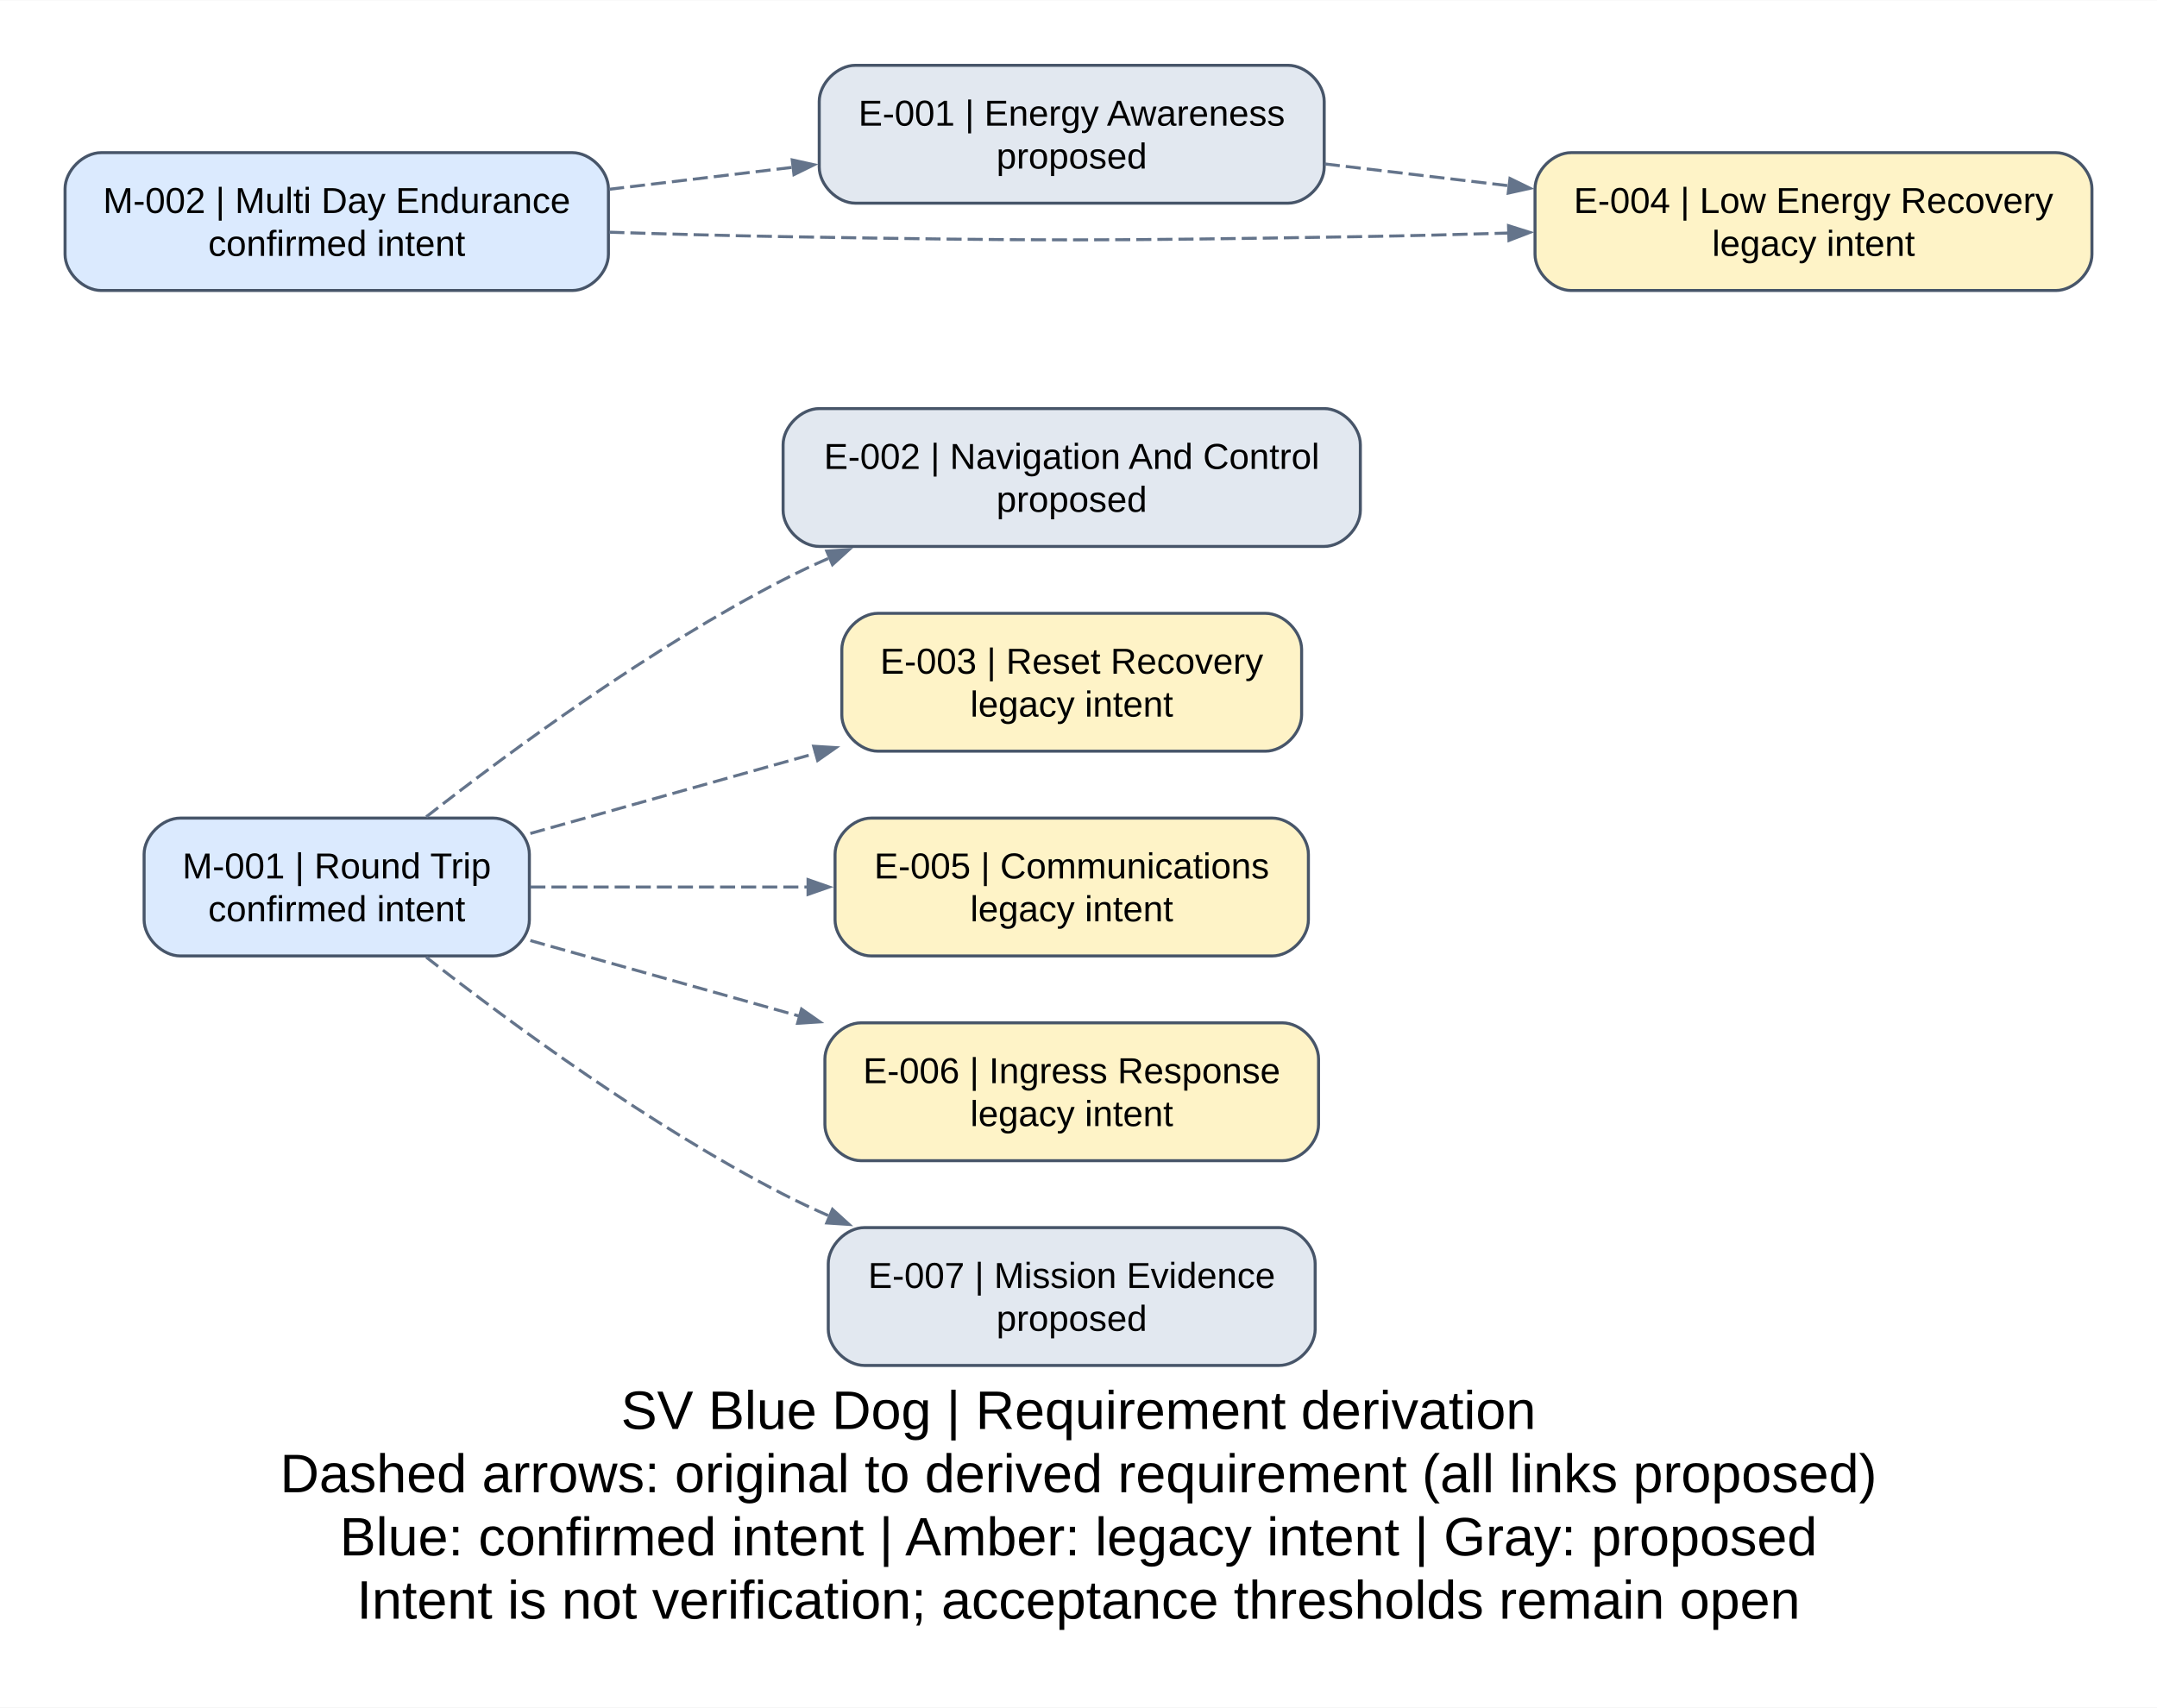
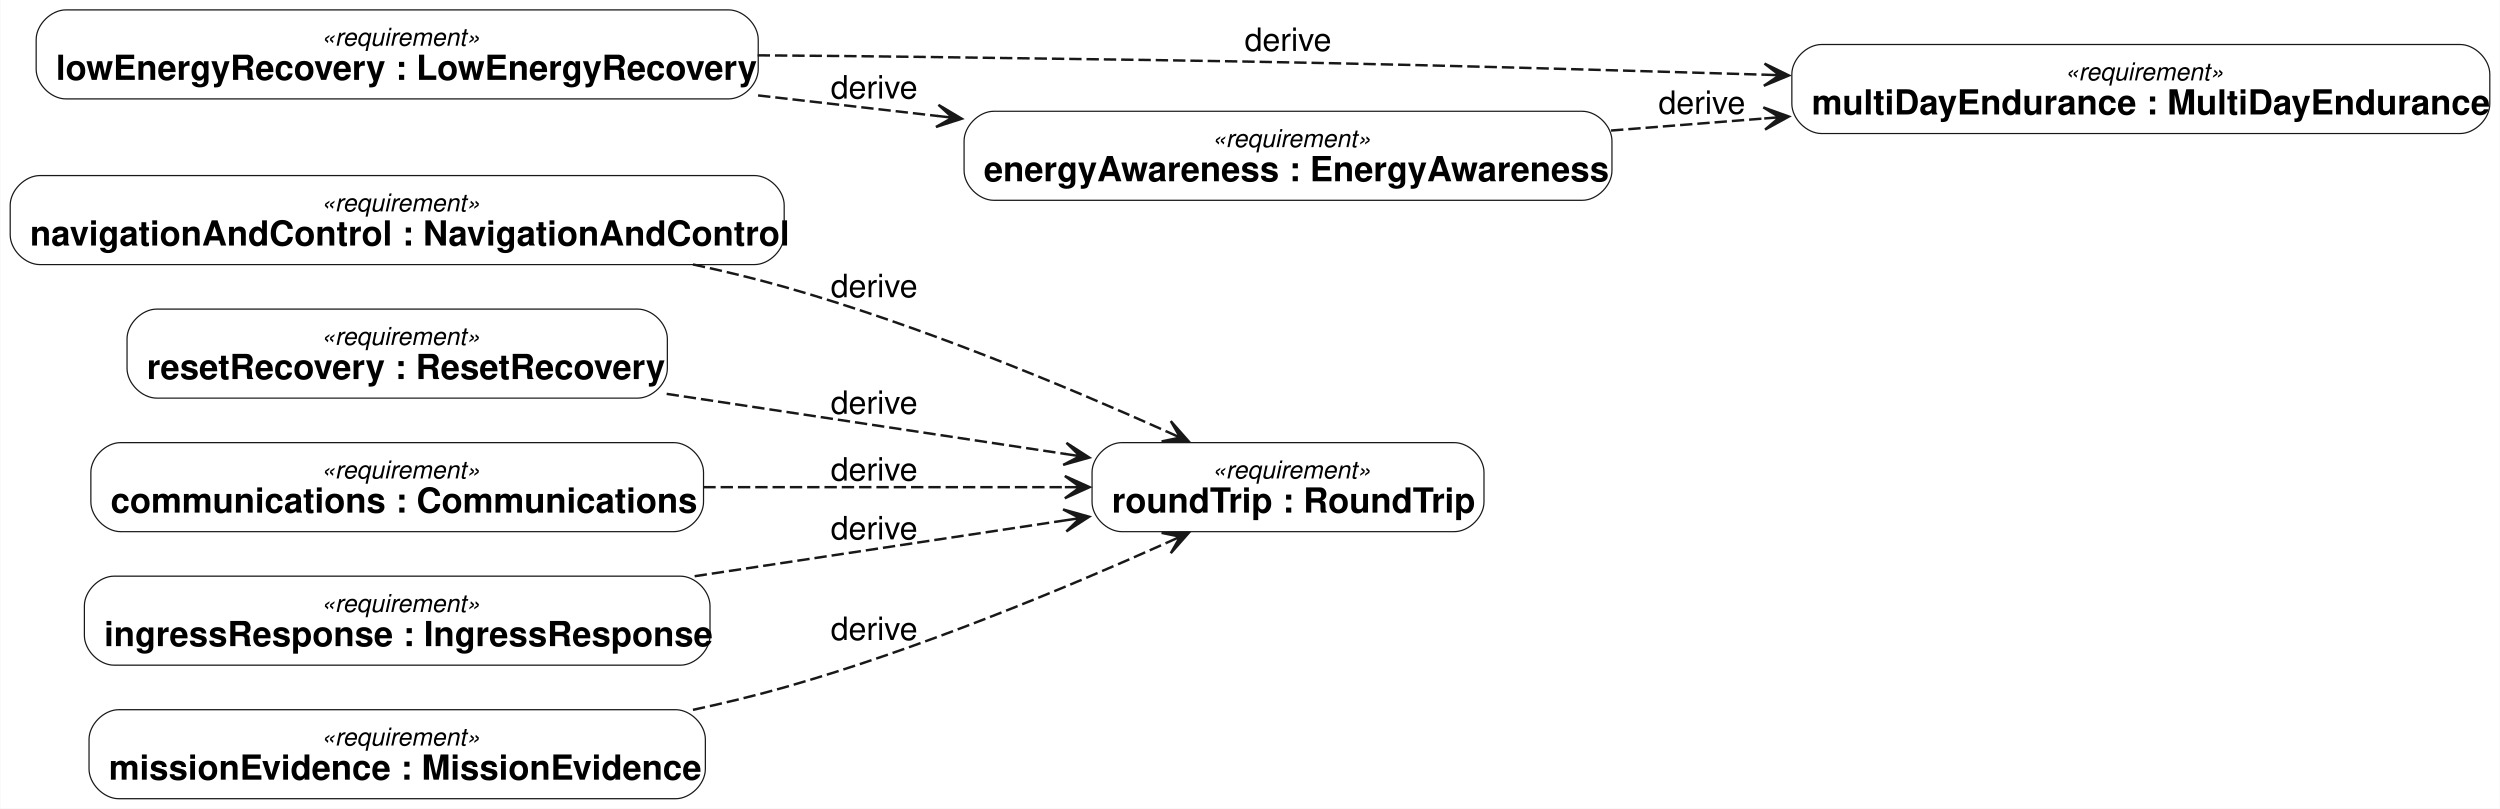
- <svg xmlns="http://www.w3.org/2000/svg" xmlns:xlink="http://www.w3.org/1999/xlink" width="716pt" height="567pt" viewBox="0.00 0.00 716.21 566.98">
-   <g id="graph0" class="graph" transform="scale(1 1) rotate(0) translate(21.6 545.38)">
-     <polygon fill="white" stroke="none" points="-21.6,21.6 -21.6,-545.38 694.61,-545.38 694.61,21.6 -21.6,21.6" />
-     <text text-anchor="middle" x="336.5" y="-70.9" font-family="Arial" font-size="18.00">SV Blue Dog | Requirement derivation</text>
-     <text text-anchor="middle" x="336.5" y="-49.9" font-family="Arial" font-size="18.00">Dashed arrows: original to derived requirement (all links proposed)</text>
-     <text text-anchor="middle" x="336.5" y="-28.9" font-family="Arial" font-size="18.00">Blue: confirmed intent | Amber: legacy intent | Gray: proposed</text>
-     <text text-anchor="middle" x="336.5" y="-7.9" font-family="Arial" font-size="18.00">Intent is not verification; acceptance thresholds remain open</text>
+ <svg xmlns="http://www.w3.org/2000/svg" width="1011pt" height="327pt" viewBox="0.00 0.00 1010.75 327.00">
+   <g id="graph0" class="graph" transform="scale(1 1) rotate(0) translate(4 323)">
+     <polygon fill="white" stroke="none" points="-4,4 -4,-323 1006.75,-323 1006.75,4 -4,4" />
    <g id="node1" class="node">
-       <path fill="#dbeafe" stroke="#475569" d="M142.17,-273.78C142.17,-273.78 38.25,-273.78 38.25,-273.78 32.25,-273.78 26.25,-267.78 26.25,-261.78 26.25,-261.78 26.25,-240 26.25,-240 26.25,-234 32.25,-228 38.25,-228 38.25,-228 142.17,-228 142.17,-228 148.17,-228 154.17,-234 154.17,-240 154.17,-240 154.17,-261.78 154.17,-261.78 154.17,-267.78 148.17,-273.78 142.17,-273.78" />
-       <text text-anchor="middle" x="90.21" y="-253.74" font-family="Arial" font-size="12.00">M-001 | Round Trip</text>
-       <text text-anchor="middle" x="90.21" y="-239.49" font-family="Arial" font-size="12.00">confirmed intent</text>
+       <path fill="white" stroke="#181818" stroke-width="0.5" d="M584,-144C584,-144 449.5,-144 449.5,-144 443.5,-144 437.5,-138 437.5,-132 437.5,-132 437.5,-120 437.5,-120 437.5,-114 443.5,-108 449.5,-108 449.5,-108 584,-108 584,-108 590,-108 596,-114 596,-120 596,-120 596,-132 596,-132 596,-138 590,-144 584,-144" />
+       <text text-anchor="start" x="486" y="-129.5" font-family="Helvetica,sans-Serif" font-style="italic" font-size="10.00">«requirement»</text>
+       <text text-anchor="start" x="445.5" y="-115.7" font-family="Helvetica,sans-Serif" font-weight="bold" font-size="14.00">roundTrip : RoundTrip</text>
+     </g>
+     <g id="node2" class="node">
+       <path fill="white" stroke="#181818" stroke-width="0.5" d="M990.75,-305C990.75,-305 732.5,-305 732.5,-305 726.5,-305 720.5,-299 720.5,-293 720.5,-293 720.5,-281 720.5,-281 720.5,-275 726.5,-269 732.5,-269 732.5,-269 990.75,-269 990.75,-269 996.75,-269 1002.75,-275 1002.75,-281 1002.75,-281 1002.75,-293 1002.75,-293 1002.75,-299 996.75,-305 990.75,-305" />
+       <text text-anchor="start" x="830.88" y="-290.5" font-family="Helvetica,sans-Serif" font-style="italic" font-size="10.00">«requirement»</text>
+       <text text-anchor="start" x="728.5" y="-276.7" font-family="Helvetica,sans-Serif" font-weight="bold" font-size="14.00">multiDayEndurance : MultiDayEndurance</text>
+     </g>
+     <g id="node3" class="node">
+       <path fill="white" stroke="#181818" stroke-width="0.5" d="M635.75,-278C635.75,-278 397.75,-278 397.75,-278 391.75,-278 385.75,-272 385.75,-266 385.75,-266 385.75,-254 385.75,-254 385.75,-248 391.75,-242 397.75,-242 397.75,-242 635.75,-242 635.75,-242 641.75,-242 647.75,-248 647.75,-254 647.75,-254 647.75,-266 647.75,-266 647.75,-272 641.75,-278 635.75,-278" />
+       <text text-anchor="start" x="486" y="-263.5" font-family="Helvetica,sans-Serif" font-style="italic" font-size="10.00">«requirement»</text>
+       <text text-anchor="start" x="393.75" y="-249.7" font-family="Helvetica,sans-Serif" font-weight="bold" font-size="14.00">energyAwareness : EnergyAwareness</text>
+     </g>
+     <g id="edge6" class="edge">
+       <path fill="none" stroke="#181818" stroke-dasharray="5,2" d="M647.38,-270.21C667.63,-271.8 688.71,-273.46 709.4,-275.09" />
+       <polygon fill="#181818" stroke="#181818" points="719.29,-275.87 708.97,-279.57 715.52,-275.57 709.32,-275.09 709.32,-275.09 709.32,-275.09 715.52,-275.57 709.68,-270.6 719.29,-275.87" />
+       <text text-anchor="middle" x="684.12" y="-276.96" font-family="Helvetica,sans-Serif" font-size="13.00">derive</text>
    </g>
    <g id="node4" class="node">
-       <path fill="#e2e8f0" stroke="#475569" d="M418.09,-409.78C418.09,-409.78 250.42,-409.78 250.42,-409.78 244.42,-409.78 238.42,-403.78 238.42,-397.78 238.42,-397.78 238.42,-376 238.42,-376 238.42,-370 244.42,-364 250.42,-364 250.42,-364 418.09,-364 418.09,-364 424.09,-364 430.09,-370 430.09,-376 430.09,-376 430.09,-397.78 430.09,-397.78 430.09,-403.78 424.09,-409.78 418.09,-409.78" />
-       <text text-anchor="middle" x="334.25" y="-389.74" font-family="Arial" font-size="12.00">E-002 | Navigation And Control</text>
-       <text text-anchor="middle" x="334.25" y="-375.49" font-family="Arial" font-size="12.00">proposed</text>
+       <path fill="white" stroke="#181818" stroke-width="0.5" d="M301,-252C301,-252 12,-252 12,-252 6,-252 0,-246 0,-240 0,-240 0,-228 0,-228 0,-222 6,-216 12,-216 12,-216 301,-216 301,-216 307,-216 313,-222 313,-228 313,-228 313,-240 313,-240 313,-246 307,-252 301,-252" />
+       <text text-anchor="start" x="125.75" y="-237.5" font-family="Helvetica,sans-Serif" font-style="italic" font-size="10.00">«requirement»</text>
+       <text text-anchor="start" x="8" y="-223.7" font-family="Helvetica,sans-Serif" font-weight="bold" font-size="14.00">navigationAndControl : NavigationAndControl</text>
    </g>
    <g id="edge1" class="edge">
-       <g id="a_edge1">
-         <a xlink:title="PROPOSED: Autonomous completion of the route needs observations, guidance, and actuation.">
-           <path fill="none" stroke="#64748b" stroke-dasharray="5,2" d="M119.93,-274.2C148.61,-296.62 194.6,-330.35 238.42,-352.89 243.38,-355.44 248.58,-357.89 253.88,-360.21" />
-           <polygon fill="#64748b" stroke="#64748b" points="252.91,-362.46 260.31,-362.94 254.82,-357.95 252.91,-362.46" />
-         </a>
-       </g>
+       <path fill="none" stroke="#181818" stroke-dasharray="5,2" d="M276.1,-216.06C288.64,-213.37 301.14,-210.36 313,-207 367.35,-191.61 427.13,-166.69 467.6,-148.55" />
+       <polygon fill="#181818" stroke="#181818" points="476.6,-144.48 469.35,-152.7 473.16,-146.03 467.49,-148.6 467.49,-148.6 467.49,-148.6 473.16,-146.03 465.64,-144.5 476.6,-144.48" />
+       <text text-anchor="middle" x="349.38" y="-202.81" font-family="Helvetica,sans-Serif" font-size="13.00">derive</text>
    </g>
    <g id="node5" class="node">
-       <path fill="#fef3c7" stroke="#475569" d="M398.59,-341.78C398.59,-341.78 269.92,-341.78 269.92,-341.78 263.92,-341.78 257.92,-335.78 257.92,-329.78 257.92,-329.78 257.92,-308 257.92,-308 257.92,-302 263.92,-296 269.92,-296 269.92,-296 398.59,-296 398.59,-296 404.59,-296 410.59,-302 410.59,-308 410.59,-308 410.59,-329.78 410.59,-329.78 410.59,-335.78 404.59,-341.78 398.59,-341.78" />
-       <text text-anchor="middle" x="334.25" y="-321.74" font-family="Arial" font-size="12.00">E-003 | Reset Recovery</text>
-       <text text-anchor="middle" x="334.25" y="-307.49" font-family="Arial" font-size="12.00">legacy intent</text>
+       <path fill="white" stroke="#181818" stroke-width="0.5" d="M253.75,-198C253.75,-198 59.25,-198 59.25,-198 53.25,-198 47.25,-192 47.25,-186 47.25,-186 47.25,-174 47.25,-174 47.25,-168 53.25,-162 59.25,-162 59.25,-162 253.75,-162 253.75,-162 259.75,-162 265.75,-168 265.75,-174 265.75,-174 265.75,-186 265.75,-186 265.75,-192 259.75,-198 253.75,-198" />
+       <text text-anchor="start" x="125.75" y="-183.5" font-family="Helvetica,sans-Serif" font-style="italic" font-size="10.00">«requirement»</text>
+       <text text-anchor="start" x="55.25" y="-169.7" font-family="Helvetica,sans-Serif" font-weight="bold" font-size="14.00">resetRecovery : ResetRecovery</text>
    </g>
    <g id="edge2" class="edge">
-       <g id="a_edge2">
-         <a xlink:title="PROPOSED: A reset during an autonomous journey must not leave mission behavior undefined.">
-           <path fill="none" stroke="#64748b" stroke-dasharray="5,2" d="M154.49,-268.67C183.54,-276.83 218.39,-286.62 249.58,-295.38" />
-           <polygon fill="#64748b" stroke="#64748b" points="248.56,-297.64 255.97,-297.18 249.89,-292.92 248.56,-297.64" />
-         </a>
-       </g>
+       <path fill="none" stroke="#181818" stroke-dasharray="5,2" d="M265.47,-163.72C317,-155.96 377.9,-146.78 426.72,-139.42" />
+       <polygon fill="#181818" stroke="#181818" points="436.38,-137.96 427.16,-143.9 432.64,-138.53 426.49,-139.45 426.49,-139.45 426.49,-139.45 432.64,-138.53 425.82,-135 436.38,-137.96" />
+       <text text-anchor="middle" x="349.38" y="-155.65" font-family="Helvetica,sans-Serif" font-size="13.00">derive</text>
+     </g>
+     <g id="node6" class="node">
+       <path fill="white" stroke="#181818" stroke-width="0.5" d="M290.5,-319C290.5,-319 22.5,-319 22.5,-319 16.5,-319 10.5,-313 10.5,-307 10.5,-307 10.5,-295 10.5,-295 10.5,-289 16.5,-283 22.5,-283 22.5,-283 290.5,-283 290.5,-283 296.5,-283 302.5,-289 302.5,-295 302.5,-295 302.5,-307 302.5,-307 302.5,-313 296.5,-319 290.5,-319" />
+       <text text-anchor="start" x="125.75" y="-304.5" font-family="Helvetica,sans-Serif" font-style="italic" font-size="10.00">«requirement»</text>
+       <text text-anchor="start" x="18.5" y="-290.7" font-family="Helvetica,sans-Serif" font-weight="bold" font-size="14.00">lowEnergyRecovery : LowEnergyRecovery</text>
+     </g>
+     <g id="edge7" class="edge">
+       <path fill="none" stroke="#181818" stroke-dasharray="5,2" d="M302.27,-300.62C324.21,-300.47 346.58,-300.27 367.75,-300 516.55,-298.09 553.75,-297.38 702.5,-293 704.81,-292.93 707.13,-292.86 709.47,-292.79" />
+       <polygon fill="#181818" stroke="#181818" points="719.3,-292.48 709.45,-297.29 715.52,-292.6 709.31,-292.8 709.31,-292.8 709.31,-292.8 715.52,-292.6 709.17,-288.3 719.3,-292.48" />
+       <text text-anchor="middle" x="516.75" y="-302.4" font-family="Helvetica,sans-Serif" font-size="13.00">derive</text>
+     </g>
+     <g id="edge8" class="edge">
+       <path fill="none" stroke="#181818" stroke-dasharray="5,2" d="M302.44,-284.41C326.42,-281.67 351.25,-278.83 375.13,-276.09" />
+       <polygon fill="#181818" stroke="#181818" points="384.81,-274.99 375.39,-280.59 381.06,-275.42 374.88,-276.12 374.88,-276.12 374.88,-276.12 381.06,-275.42 374.37,-271.65 384.81,-274.99" />
+       <text text-anchor="middle" x="349.38" y="-283.15" font-family="Helvetica,sans-Serif" font-size="13.00">derive</text>
    </g>
    <g id="node7" class="node">
-       <path fill="#fef3c7" stroke="#475569" d="M400.84,-273.78C400.84,-273.78 267.67,-273.78 267.67,-273.78 261.67,-273.78 255.67,-267.78 255.67,-261.78 255.67,-261.78 255.67,-240 255.67,-240 255.67,-234 261.67,-228 267.67,-228 267.67,-228 400.84,-228 400.84,-228 406.84,-228 412.84,-234 412.84,-240 412.84,-240 412.84,-261.78 412.84,-261.78 412.84,-267.78 406.84,-273.78 400.84,-273.78" />
-       <text text-anchor="middle" x="334.25" y="-253.74" font-family="Arial" font-size="12.00">E-005 | Communications</text>
-       <text text-anchor="middle" x="334.25" y="-239.49" font-family="Arial" font-size="12.00">legacy intent</text>
+       <path fill="white" stroke="#181818" stroke-width="0.5" d="M268.38,-144C268.38,-144 44.62,-144 44.62,-144 38.62,-144 32.62,-138 32.62,-132 32.62,-132 32.62,-120 32.62,-120 32.62,-114 38.62,-108 44.62,-108 44.62,-108 268.38,-108 268.38,-108 274.38,-108 280.38,-114 280.38,-120 280.38,-120 280.38,-132 280.38,-132 280.38,-138 274.38,-144 268.38,-144" />
+       <text text-anchor="start" x="125.75" y="-129.5" font-family="Helvetica,sans-Serif" font-style="italic" font-size="10.00">«requirement»</text>
+       <text text-anchor="start" x="40.62" y="-115.7" font-family="Helvetica,sans-Serif" font-weight="bold" font-size="14.00">communications : Communications</text>
    </g>
    <g id="edge3" class="edge">
-       <g id="a_edge3">
-         <a xlink:title="PROPOSED: Mission supervision and recovery need an agreed operator communication policy.">
-           <path fill="none" stroke="#64748b" stroke-dasharray="5,2" d="M154.49,-250.89C182.66,-250.89 216.27,-250.89 246.72,-250.89" />
-           <polygon fill="#64748b" stroke="#64748b" points="246.7,-253.34 253.7,-250.89 246.7,-248.44 246.7,-253.34" />
-         </a>
-       </g>
+       <path fill="none" stroke="#181818" stroke-dasharray="5,2" d="M280.29,-126C328.37,-126 382.48,-126 426.7,-126" />
+       <polygon fill="#181818" stroke="#181818" points="436.5,-126 426.5,-130.5 432.71,-126 426.5,-126 426.5,-126 426.5,-126 432.71,-126 426.5,-121.5 436.5,-126" />
+       <text text-anchor="middle" x="349.38" y="-128.65" font-family="Helvetica,sans-Serif" font-size="13.00">derive</text>
    </g>
    <g id="node8" class="node">
-       <path fill="#fef3c7" stroke="#475569" d="M404.21,-205.78C404.21,-205.78 264.3,-205.78 264.3,-205.78 258.3,-205.78 252.3,-199.78 252.3,-193.78 252.3,-193.78 252.3,-172 252.3,-172 252.3,-166 258.3,-160 264.3,-160 264.3,-160 404.21,-160 404.21,-160 410.21,-160 416.21,-166 416.21,-172 416.21,-172 416.21,-193.78 416.21,-193.78 416.21,-199.78 410.21,-205.78 404.21,-205.78" />
-       <text text-anchor="middle" x="334.25" y="-185.74" font-family="Arial" font-size="12.00">E-006 | Ingress Response</text>
-       <text text-anchor="middle" x="334.25" y="-171.49" font-family="Arial" font-size="12.00">legacy intent</text>
+       <path fill="white" stroke="#181818" stroke-width="0.5" d="M271,-90C271,-90 42,-90 42,-90 36,-90 30,-84 30,-78 30,-78 30,-66 30,-66 30,-60 36,-54 42,-54 42,-54 271,-54 271,-54 277,-54 283,-60 283,-66 283,-66 283,-78 283,-78 283,-84 277,-90 271,-90" />
+       <text text-anchor="start" x="125.75" y="-75.5" font-family="Helvetica,sans-Serif" font-style="italic" font-size="10.00">«requirement»</text>
+       <text text-anchor="start" x="38" y="-61.7" font-family="Helvetica,sans-Serif" font-weight="bold" font-size="14.00">ingressResponse : IngressResponse</text>
    </g>
    <g id="edge4" class="edge">
-       <g id="a_edge4">
-         <a xlink:title="PROPOSED: Recovering the boat after the journey motivates a defined response to small leaks.">
-           <path fill="none" stroke="#64748b" stroke-dasharray="5,2" d="M154.49,-233.11C181.88,-225.42 214.42,-216.28 244.18,-207.91" />
-           <polygon fill="#64748b" stroke="#64748b" points="244.55,-210.35 250.63,-206.1 243.23,-205.64 244.55,-210.35" />
-         </a>
-       </g>
+       <path fill="none" stroke="#181818" stroke-dasharray="5,2" d="M276.79,-89.98C325.68,-97.35 381.29,-105.73 426.56,-112.56" />
+       <polygon fill="#181818" stroke="#181818" points="436.33,-114.03 425.77,-116.99 432.59,-113.46 426.44,-112.54 426.44,-112.54 426.44,-112.54 432.59,-113.46 427.11,-108.09 436.33,-114.03" />
+       <text text-anchor="middle" x="349.38" y="-104.88" font-family="Helvetica,sans-Serif" font-size="13.00">derive</text>
    </g>
    <g id="node9" class="node">
-       <path fill="#e2e8f0" stroke="#475569" d="M403.09,-137.78C403.09,-137.78 265.42,-137.78 265.42,-137.78 259.42,-137.78 253.42,-131.78 253.42,-125.78 253.42,-125.78 253.42,-104 253.42,-104 253.42,-98 259.42,-92 265.42,-92 265.42,-92 403.09,-92 403.09,-92 409.09,-92 415.09,-98 415.09,-104 415.09,-104 415.09,-125.78 415.09,-125.78 415.09,-131.78 409.09,-137.78 403.09,-137.78" />
-       <text text-anchor="middle" x="334.25" y="-117.74" font-family="Arial" font-size="12.00">E-007 | Mission Evidence</text>
-       <text text-anchor="middle" x="334.25" y="-103.49" font-family="Arial" font-size="12.00">proposed</text>
+       <path fill="white" stroke="#181818" stroke-width="0.5" d="M269.12,-36C269.12,-36 43.88,-36 43.88,-36 37.88,-36 31.88,-30 31.88,-24 31.88,-24 31.88,-12 31.88,-12 31.88,-6 37.88,0 43.88,0 43.88,0 269.12,0 269.12,0 275.12,0 281.12,-6 281.12,-12 281.12,-12 281.12,-24 281.12,-24 281.12,-30 275.12,-36 269.12,-36" />
+       <text text-anchor="start" x="125.75" y="-21.5" font-family="Helvetica,sans-Serif" font-style="italic" font-size="10.00">«requirement»</text>
+       <text text-anchor="start" x="39.88" y="-7.7" font-family="Helvetica,sans-Serif" font-weight="bold" font-size="14.00">missionEvidence : MissionEvidence</text>
    </g>
    <g id="edge5" class="edge">
-       <g id="a_edge5">
-         <a xlink:title="PROPOSED: Assessing route completion and learning from the mission requires recorded evidence.">
-           <path fill="none" stroke="#64748b" stroke-dasharray="5,2" d="M119.93,-227.58C148.61,-205.16 194.6,-171.43 238.42,-148.89 243.38,-146.34 248.58,-143.89 253.88,-141.57" />
-           <polygon fill="#64748b" stroke="#64748b" points="254.82,-143.83 260.31,-138.84 252.91,-139.32 254.82,-143.83" />
-         </a>
-       </g>
-     </g>
-     <g id="node2" class="node">
-       <path fill="#dbeafe" stroke="#475569" d="M168.42,-494.78C168.42,-494.78 12,-494.78 12,-494.78 6,-494.78 0,-488.78 0,-482.78 0,-482.78 0,-461 0,-461 0,-455 6,-449 12,-449 12,-449 168.42,-449 168.42,-449 174.42,-449 180.42,-455 180.42,-461 180.42,-461 180.42,-482.78 180.42,-482.78 180.42,-488.78 174.42,-494.78 168.42,-494.78" />
-       <text text-anchor="middle" x="90.21" y="-474.74" font-family="Arial" font-size="12.00">M-002 | Multi Day Endurance</text>
-       <text text-anchor="middle" x="90.21" y="-460.49" font-family="Arial" font-size="12.00">confirmed intent</text>
-     </g>
-     <g id="node3" class="node">
-       <path fill="#e2e8f0" stroke="#475569" d="M406.09,-523.78C406.09,-523.78 262.42,-523.78 262.42,-523.78 256.42,-523.78 250.42,-517.78 250.42,-511.78 250.42,-511.78 250.42,-490 250.42,-490 250.42,-484 256.42,-478 262.42,-478 262.42,-478 406.09,-478 406.09,-478 412.09,-478 418.09,-484 418.09,-490 418.09,-490 418.09,-511.78 418.09,-511.78 418.09,-517.78 412.09,-523.78 406.09,-523.78" />
-       <text text-anchor="middle" x="334.25" y="-503.74" font-family="Arial" font-size="12.00">E-001 | Energy Awareness</text>
-       <text text-anchor="middle" x="334.25" y="-489.49" font-family="Arial" font-size="12.00">proposed</text>
-     </g>
-     <g id="edge6" class="edge">
-       <g id="a_edge6">
-         <a xlink:title="PROPOSED: Multi-day operation with variable harvesting needs energy estimation and load management.">
-           <path fill="none" stroke="#64748b" stroke-dasharray="5,2" d="M180.65,-482.61C200.65,-485 221.89,-487.55 241.97,-489.95" />
-           <polygon fill="#64748b" stroke="#64748b" points="241.45,-492.36 248.69,-490.76 242.03,-487.49 241.45,-492.36" />
-         </a>
-       </g>
-     </g>
-     <g id="node6" class="node">
-       <path fill="#fef3c7" stroke="#475569" d="M661.01,-494.78C661.01,-494.78 500.09,-494.78 500.09,-494.78 494.09,-494.78 488.09,-488.78 488.09,-482.78 488.09,-482.78 488.09,-461 488.09,-461 488.09,-455 494.09,-449 500.09,-449 500.09,-449 661.01,-449 661.01,-449 667.01,-449 673.01,-455 673.01,-461 673.01,-461 673.01,-482.78 673.01,-482.78 673.01,-488.78 667.01,-494.78 661.01,-494.78" />
-       <text text-anchor="middle" x="580.55" y="-474.74" font-family="Arial" font-size="12.00">E-004 | Low Energy Recovery</text>
-       <text text-anchor="middle" x="580.55" y="-460.49" font-family="Arial" font-size="12.00">legacy intent</text>
-     </g>
-     <g id="edge7" class="edge">
-       <g id="a_edge7">
-         <a xlink:title="PROPOSED: Harvest shortfalls need an explicit degraded operating mode.">
-           <path fill="none" stroke="#64748b" stroke-dasharray="5,2" d="M180.72,-468.36C199.76,-467.75 219.76,-467.21 238.42,-466.89 323.59,-465.44 344.92,-465.47 430.09,-466.89 446.15,-467.16 463.18,-467.59 479.77,-468.09" />
-           <polygon fill="#64748b" stroke="#64748b" points="479.29,-470.52 486.36,-468.29 479.44,-465.63 479.29,-470.52" />
-         </a>
-       </g>
-     </g>
-     <g id="edge8" class="edge">
-       <g id="a_edge8">
-         <a xlink:title="PROPOSED: Available-energy estimates and reserve policy must drive low-energy transitions.">
-           <path fill="none" stroke="#64748b" stroke-dasharray="5,2" d="M418.3,-491.03C438,-488.69 459.21,-486.18 479.57,-483.76" />
-           <polygon fill="#64748b" stroke="#64748b" points="479.77,-486.2 486.43,-482.94 479.19,-481.34 479.77,-486.2" />
-         </a>
-       </g>
+       <path fill="none" stroke="#181818" stroke-dasharray="5,2" d="M276.1,-35.94C288.64,-38.63 301.14,-41.64 313,-45 367.35,-60.39 427.13,-85.31 467.6,-103.45" />
+       <polygon fill="#181818" stroke="#181818" points="476.6,-107.52 465.64,-107.5 473.16,-105.97 467.49,-103.4 467.49,-103.4 467.49,-103.4 473.16,-105.97 469.35,-99.3 476.6,-107.52" />
+       <text text-anchor="middle" x="349.38" y="-64.18" font-family="Helvetica,sans-Serif" font-size="13.00">derive</text>
    </g>
  </g>
</svg>
